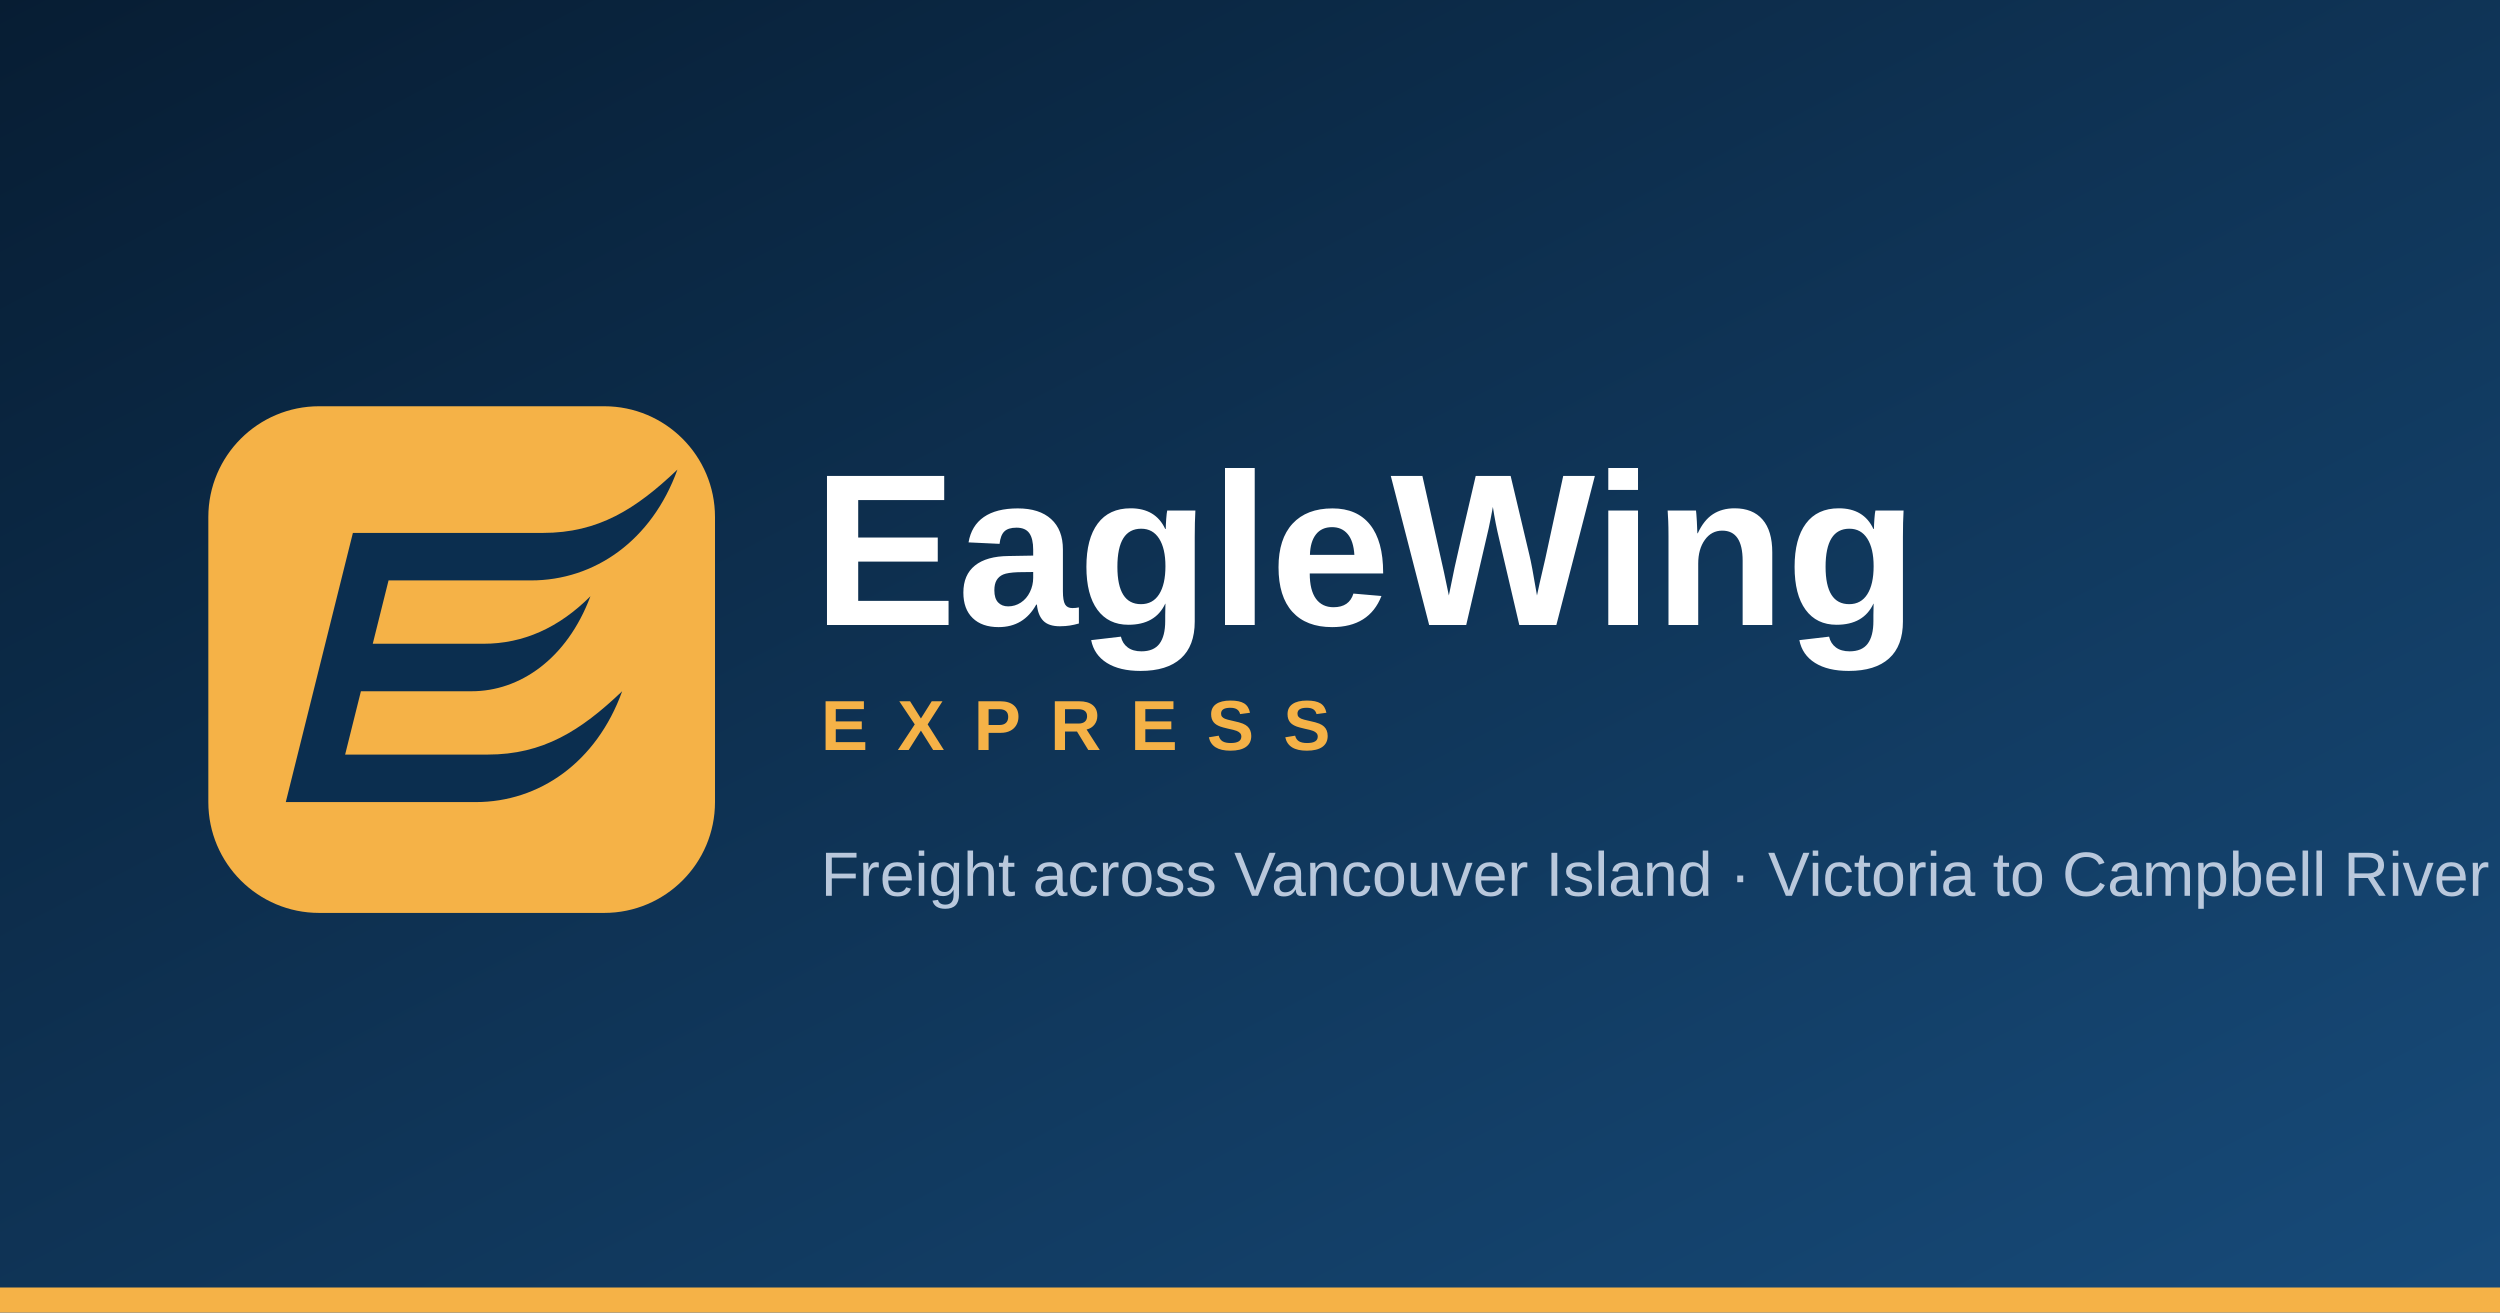
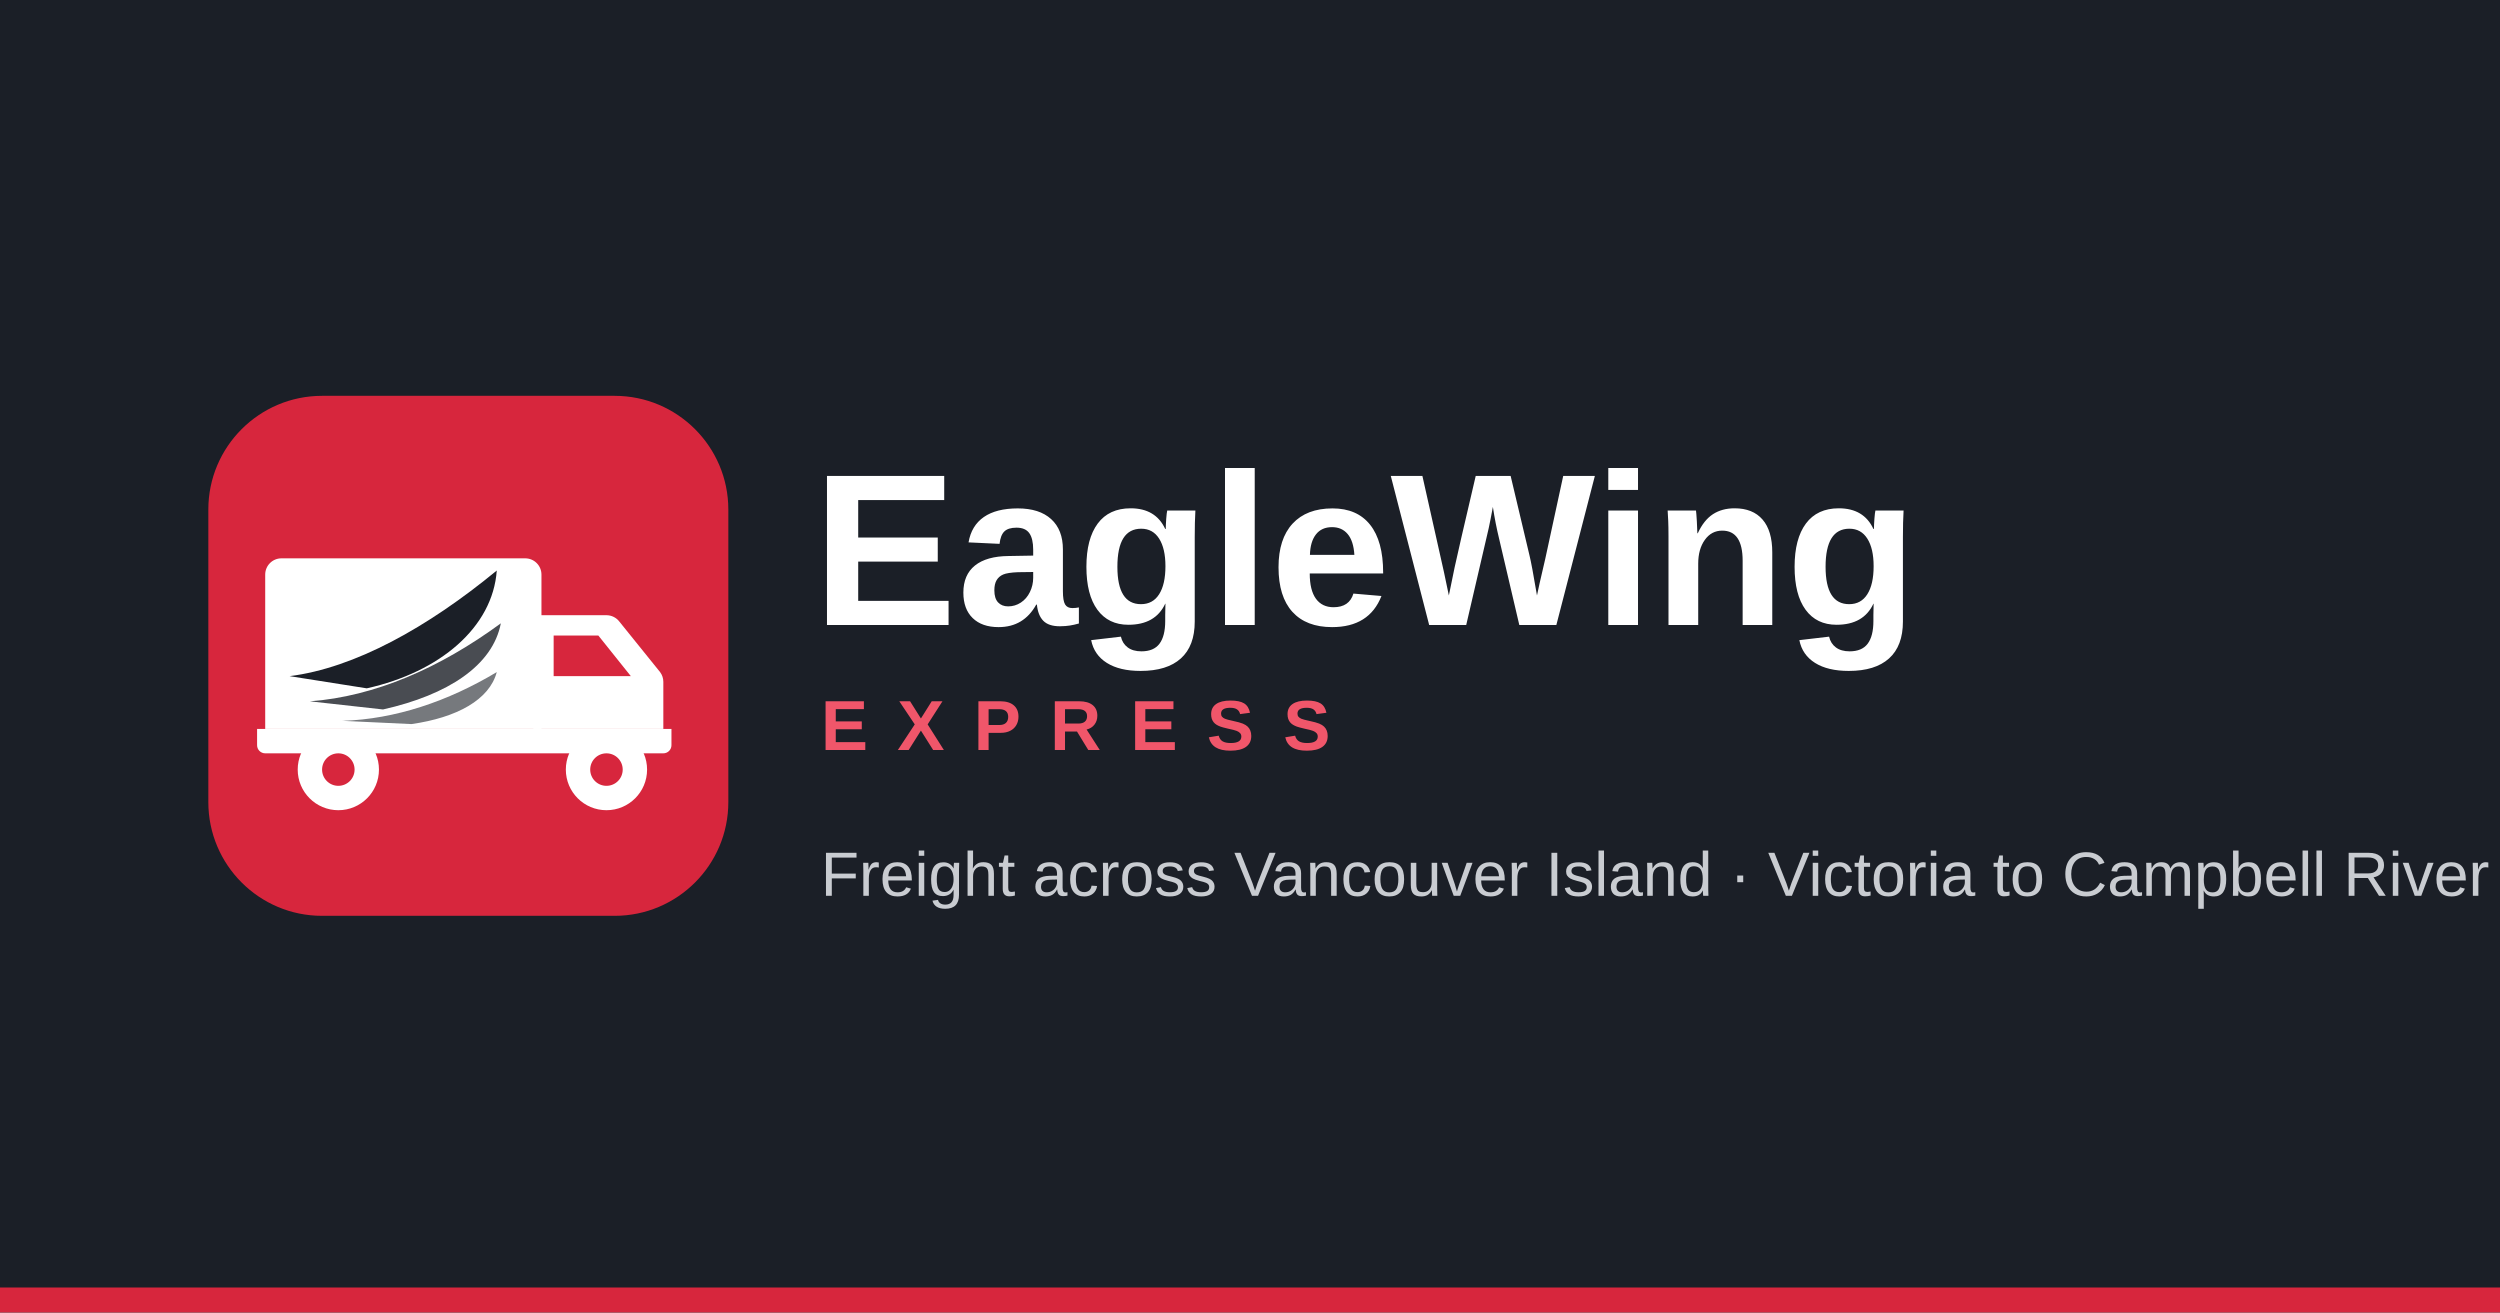
<svg xmlns="http://www.w3.org/2000/svg" viewBox="0 0 1200 630" width="1200" height="630">
-   <defs>
-     <linearGradient id="g" x1="0" y1="0" x2="1" y2="1">
-       <stop offset="0" stop-color="#071d33" />
-       <stop offset="1" stop-color="#174b7a" />
-     </linearGradient>
-   </defs>
-   <rect width="1200" height="630" fill="url(#g)" />
-   <rect y="618" width="1200" height="12" fill="#f5b247" />
-   <g transform="translate(100 195) scale(3.8)">
-     <rect width="64" height="64" rx="14" fill="#f5b247" />
-     <g transform="translate(8 1) skewX(-14)">
-       <path d="M14 15 H38 C45 15 49 12 53 7 C52 16 46 21 38 21 H20 V29 H34 C39 29 43 27 46 23 C45 31 40 35 34 35 H20 V43 H38 C45 43 49 40 53 35 C52 44 46 49 38 49 H14 Z" fill="#0b2e4f" />
+   <rect width="1200" height="630" fill="#1b1f27" />
+   <rect y="618" width="1200" height="12" fill="#d7263d" />
+   <g transform="translate(100 190) scale(3.9)">
+     <rect width="64" height="64" rx="14" fill="#d7263d" />
+     <g fill="#ffffff">
+       <path d="M9 20 h30 a2 2 0 0 1 2 2 v19 H7 V22 a2 2 0 0 1 2 -2 z" />
+       <path d="M40 27 h9 a2 2 0 0 1 1.6 .8 l5 6.2 a2 2 0 0 1 .4 1.2 v5.8 h-16 z" />
+       <path d="M6 41 h51 v2 a1 1 0 0 1 -1 1 H7 a1 1 0 0 1 -1 -1 z" />
+       <circle cx="16" cy="46" r="5" />
+       <circle cx="49" cy="46" r="5" />
+     </g>
+     <path d="M42.5 29.5 h5.5 l4 5 h-9.5 z" fill="#d7263d" />
+     <circle cx="16" cy="46" r="2" fill="#d7263d" />
+     <circle cx="49" cy="46" r="2" fill="#d7263d" />
+     <g fill="#1b1f27">
+       <path d="M10 34.5 C18 33.5 27 28.5 35.5 21.5 C35 28.5 28.5 34 19.5 36 Z" opacity="1" />
+       <path d="M12.5 37.6 C20.5 37 28.5 33.5 36 28 C35 33.2 29.5 36.8 21.5 38.6 Z" opacity="0.8" />
+       <path d="M16.5 40 C23 39.8 29.5 37.6 35.5 34 C34.6 37.4 30.6 39.6 25 40.4 Z" opacity="0.6" />
    </g>
  </g>
  <text x="390" y="300" font-family="Archivo, Arial, sans-serif" font-size="104" font-weight="800" fill="#ffffff">EagleWing</text>
-   <text x="394" y="360" font-family="Archivo, Arial, sans-serif" font-size="34" font-weight="700" letter-spacing="14" fill="#f5b247">EXPRESS</text>
-   <text x="394" y="430" font-family="Public Sans, Arial, sans-serif" font-size="30" fill="#b9c8dc">Freight across Vancouver Island · Victoria to Campbell River</text>
+   <text x="394" y="360" font-family="Archivo, Arial, sans-serif" font-size="34" font-weight="700" letter-spacing="14" fill="#f0566a">EXPRESS</text>
+   <text x="394" y="430" font-family="Public Sans, Arial, sans-serif" font-size="30" fill="#c9ccd1">Freight across Vancouver Island · Victoria to Campbell River</text>
</svg>
